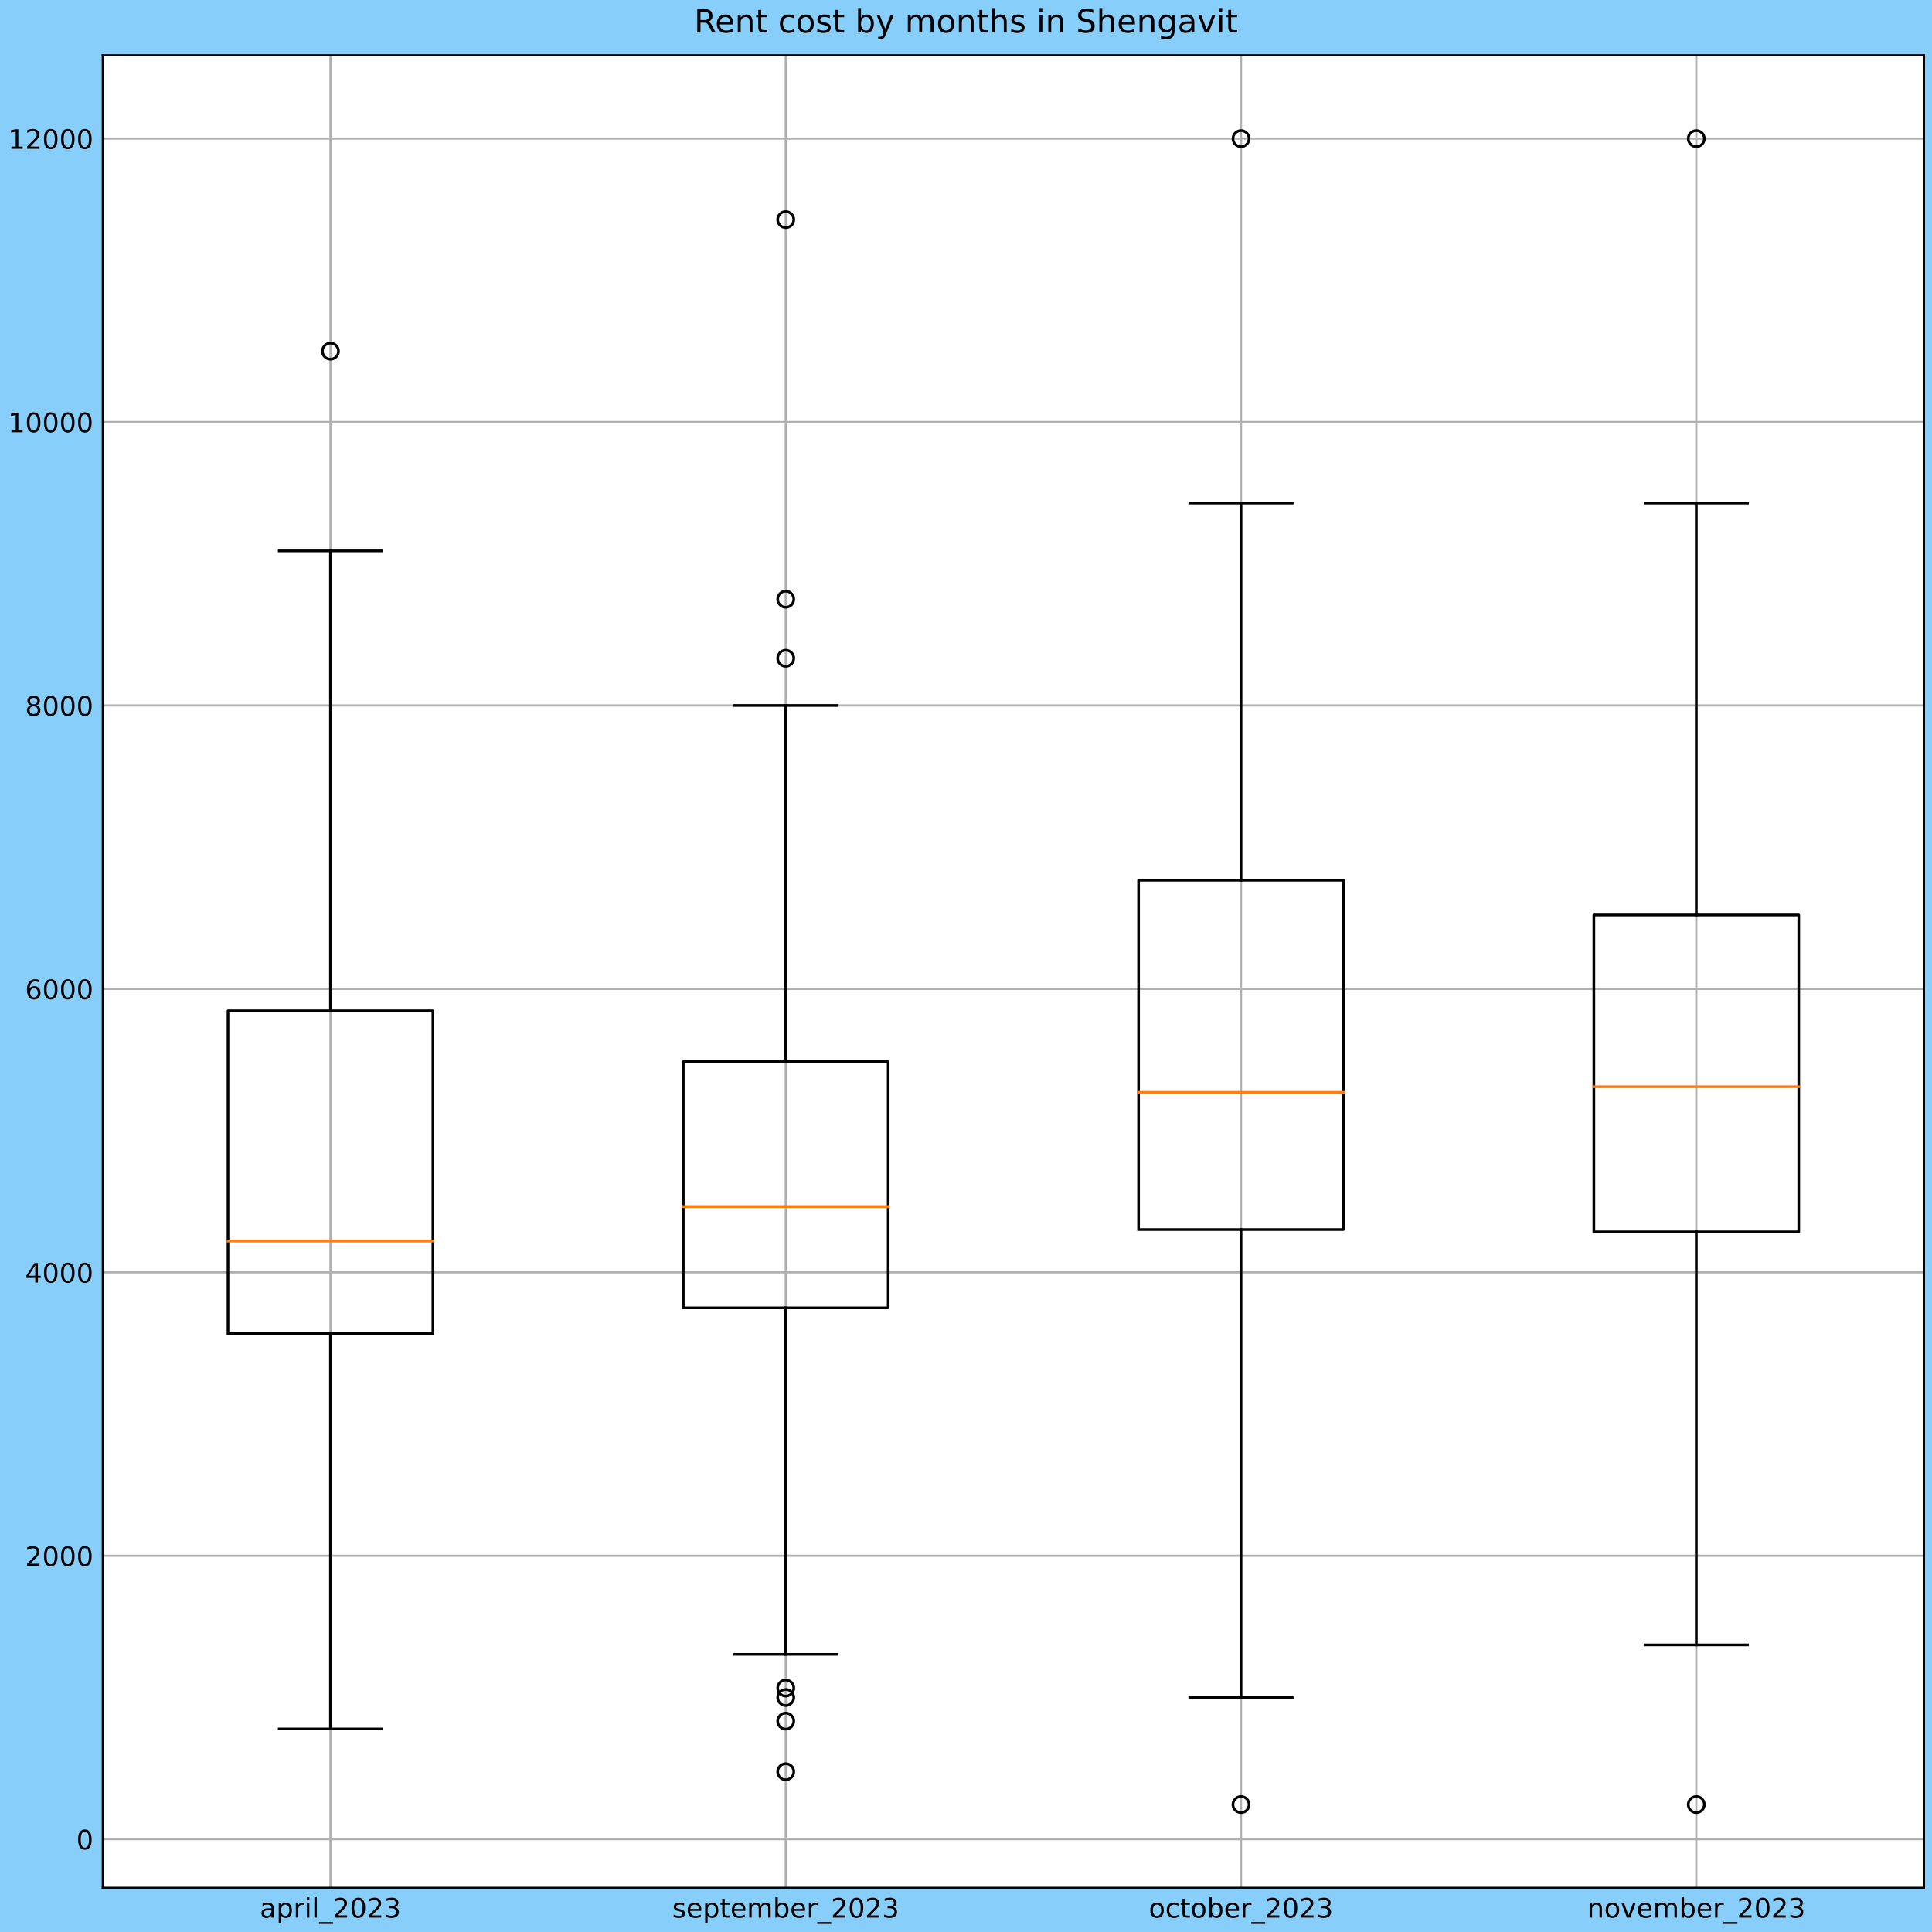
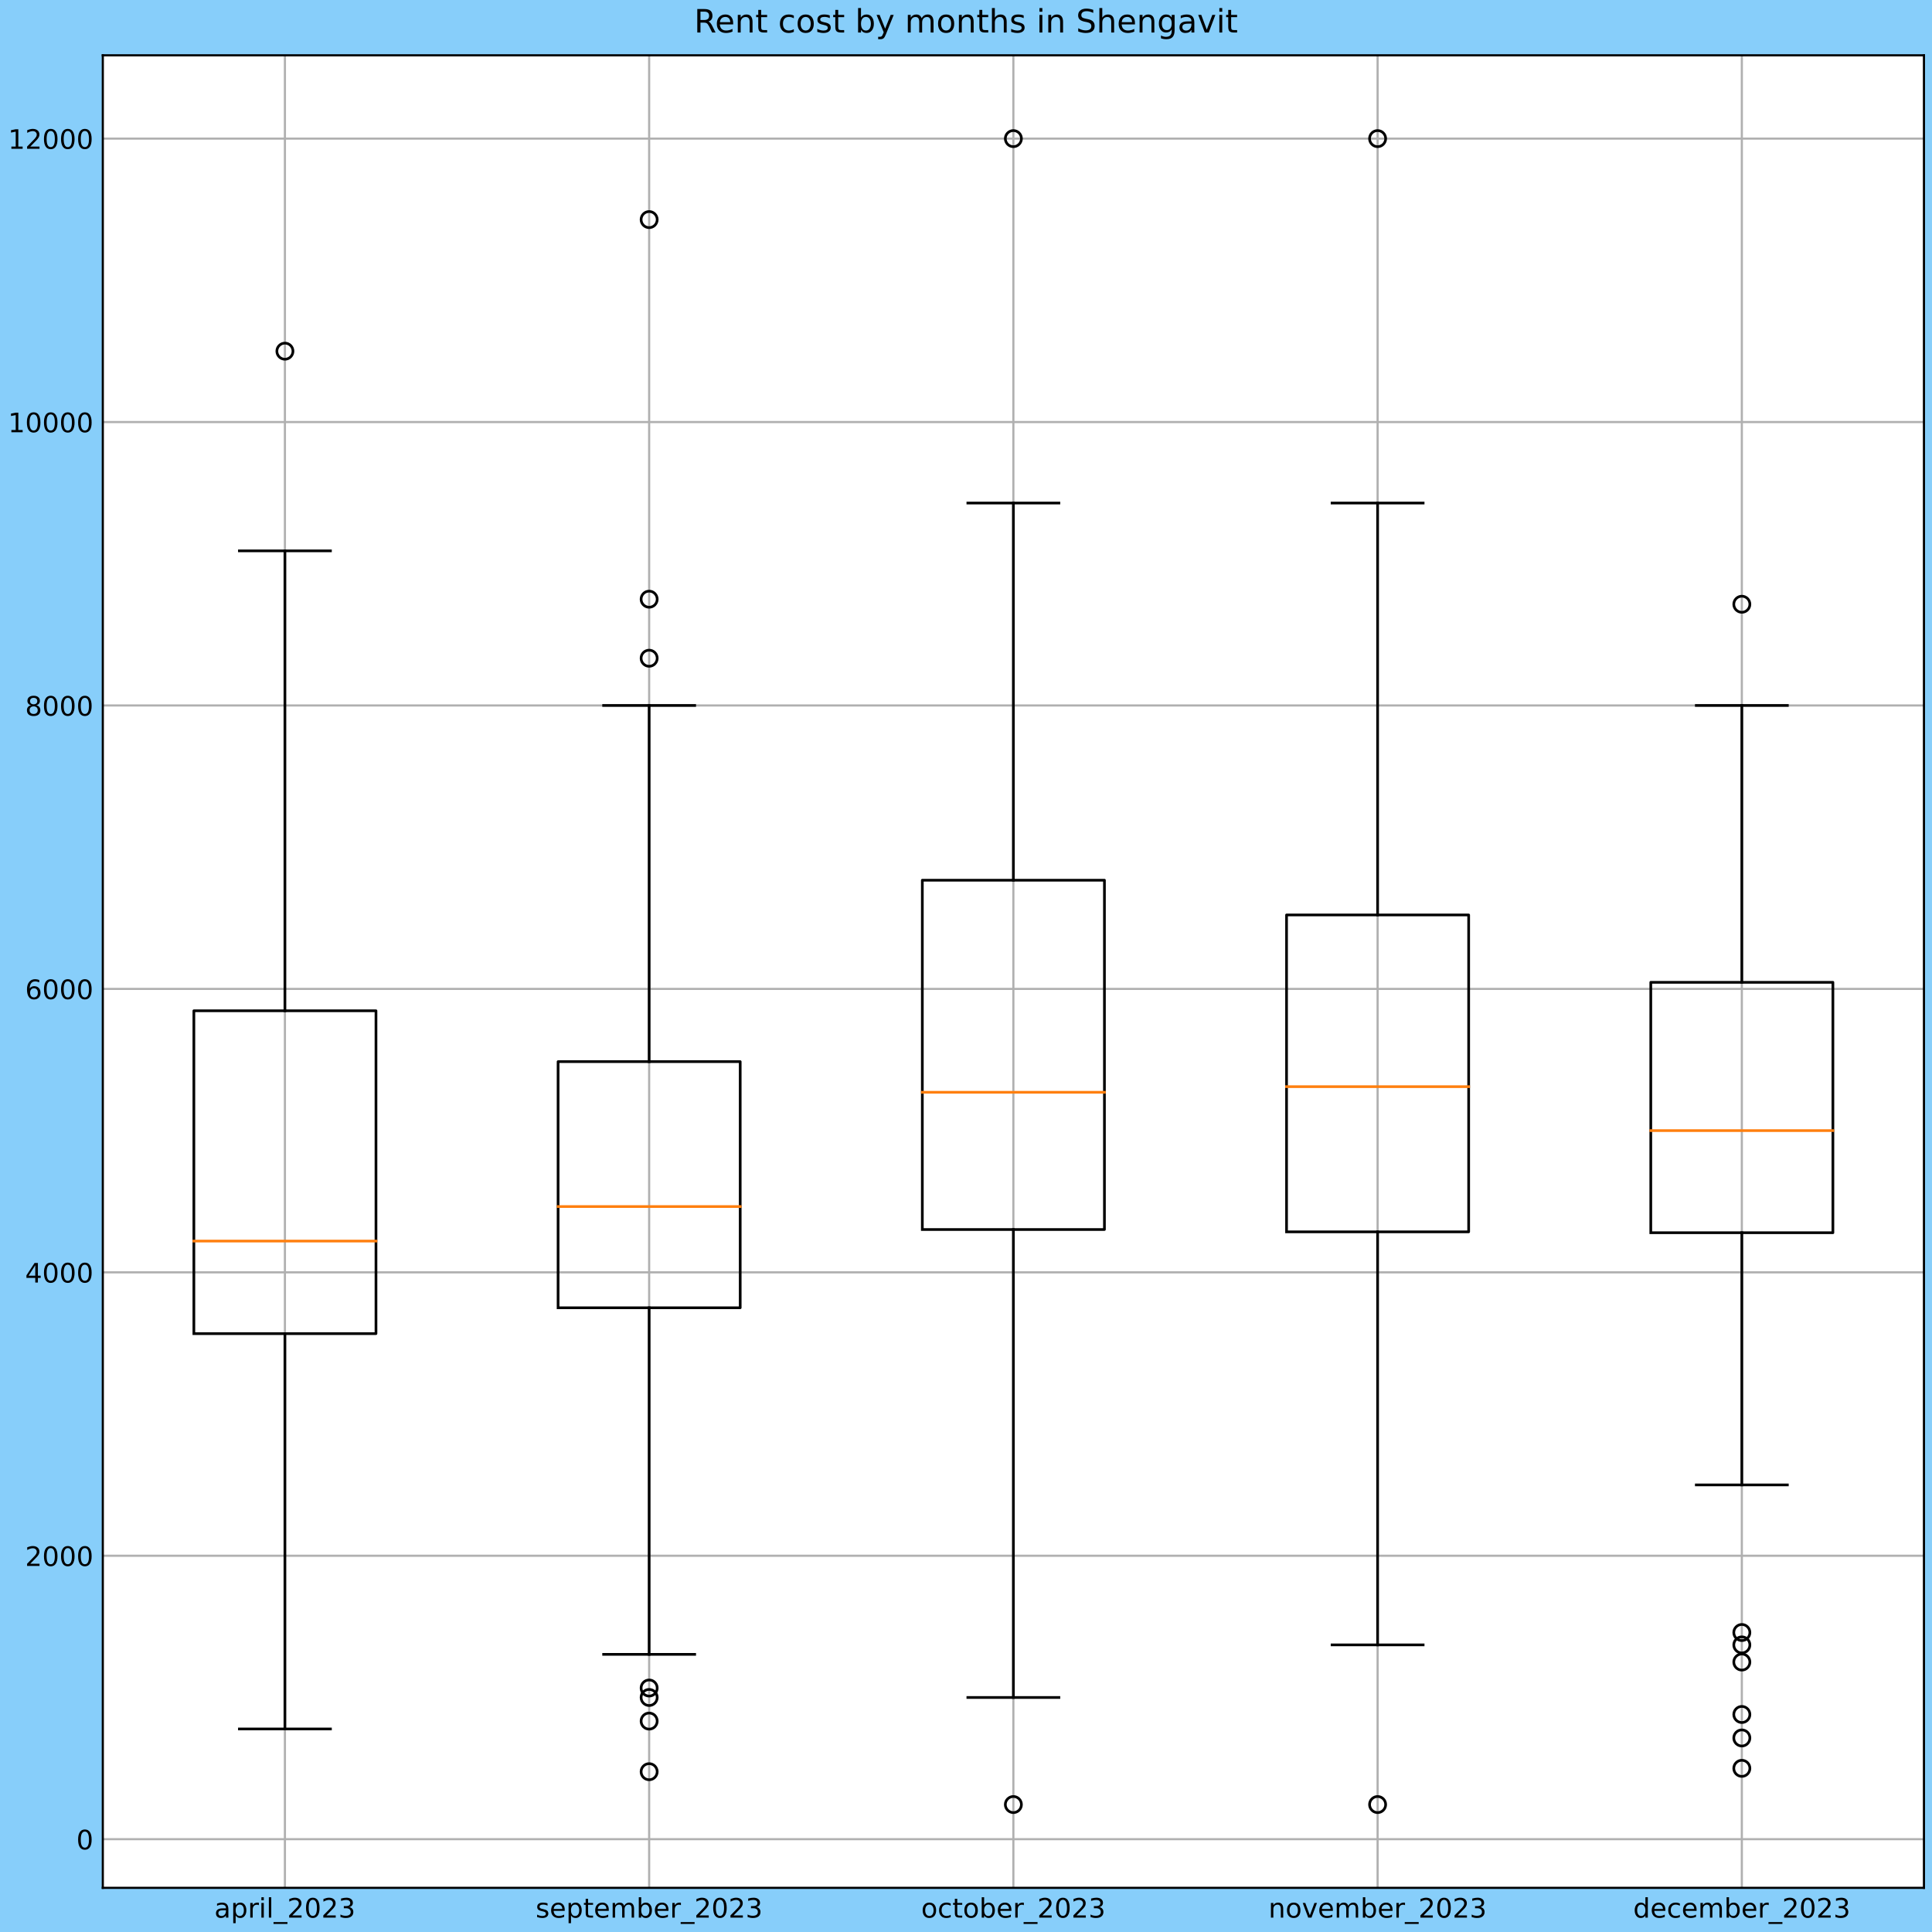
<svg xmlns="http://www.w3.org/2000/svg" xmlns:xlink="http://www.w3.org/1999/xlink" width="720pt" height="720pt" viewBox="0 0 720 720" version="1.1">
  <defs>
    <style type="text/css">*{stroke-linejoin: round; stroke-linecap: butt}</style>
  </defs>
  <g id="figure_1">
    <g id="patch_1">
      <path d="M 0 720  L 720 720  L 720 0  L 0 0  z " style="fill: #87cefa" />
    </g>
    <g id="axes_1">
      <g id="patch_2">
        <path d="M 38.313 703.544  L 717 703.544  L 717 20.614  L 38.313 20.614  z " style="fill: #ffffff" />
      </g>
      <g id="matplotlib.axis_1">
        <g id="xtick_1">
          <g id="line2d_1">
-             <path d="M 123.149 703.544  L 123.149 20.614  " clip-path="url(#pf9f8334c3f)" style="fill: none; stroke: #b0b0b0; stroke-width: 0.8; stroke-linecap: square" />
+             <path d="M 106.181 703.544  L 106.181 20.614  " clip-path="url(#p97ea050d16)" style="fill: none; stroke: #b0b0b0; stroke-width: 0.8; stroke-linecap: square" />
          </g>
          <g id="line2d_2" />
          <g id="text_1">
-             <g transform="translate(96.85174 714.6419)scale(0.1 -0.1)">
+             <g transform="translate(79.88457 714.6419)scale(0.1 -0.1)">
              <defs>
                <path id="DejaVuSans-61" d="M 2194 1759  Q 1497 1759 1228 1600  Q 959 1441 959 1056  Q 959 750 1161 570  Q 1363 391 1709 391  Q 2188 391 2477 730  Q 2766 1069 2766 1631  L 2766 1759  L 2194 1759  z M 3341 1997  L 3341 0  L 2766 0  L 2766 531  Q 2569 213 2275 61  Q 1981 -91 1556 -91  Q 1019 -91 701 211  Q 384 513 384 1019  Q 384 1609 779 1909  Q 1175 2209 1959 2209  L 2766 2209  L 2766 2266  Q 2766 2663 2505 2880  Q 2244 3097 1772 3097  Q 1472 3097 1187 3025  Q 903 2953 641 2809  L 641 3341  Q 956 3463 1253 3523  Q 1550 3584 1831 3584  Q 2591 3584 2966 3190  Q 3341 2797 3341 1997  z " transform="scale(0.015625)" />
                <path id="DejaVuSans-70" d="M 1159 525  L 1159 -1331  L 581 -1331  L 581 3500  L 1159 3500  L 1159 2969  Q 1341 3281 1617 3432  Q 1894 3584 2278 3584  Q 2916 3584 3314 3078  Q 3713 2572 3713 1747  Q 3713 922 3314 415  Q 2916 -91 2278 -91  Q 1894 -91 1617 61  Q 1341 213 1159 525  z M 3116 1747  Q 3116 2381 2855 2742  Q 2594 3103 2138 3103  Q 1681 3103 1420 2742  Q 1159 2381 1159 1747  Q 1159 1113 1420 752  Q 1681 391 2138 391  Q 2594 391 2855 752  Q 3116 1113 3116 1747  z " transform="scale(0.015625)" />
                <path id="DejaVuSans-72" d="M 2631 2963  Q 2534 3019 2420 3045  Q 2306 3072 2169 3072  Q 1681 3072 1420 2755  Q 1159 2438 1159 1844  L 1159 0  L 581 0  L 581 3500  L 1159 3500  L 1159 2956  Q 1341 3275 1631 3429  Q 1922 3584 2338 3584  Q 2397 3584 2469 3576  Q 2541 3569 2628 3553  L 2631 2963  z " transform="scale(0.015625)" />
                <path id="DejaVuSans-69" d="M 603 3500  L 1178 3500  L 1178 0  L 603 0  L 603 3500  z M 603 4863  L 1178 4863  L 1178 4134  L 603 4134  L 603 4863  z " transform="scale(0.015625)" />
                <path id="DejaVuSans-6c" d="M 603 4863  L 1178 4863  L 1178 0  L 603 0  L 603 4863  z " transform="scale(0.015625)" />
                <path id="DejaVuSans-5f" d="M 3263 -1063  L 3263 -1509  L -63 -1509  L -63 -1063  L 3263 -1063  z " transform="scale(0.015625)" />
                <path id="DejaVuSans-32" d="M 1228 531  L 3431 531  L 3431 0  L 469 0  L 469 531  Q 828 903 1448 1529  Q 2069 2156 2228 2338  Q 2531 2678 2651 2914  Q 2772 3150 2772 3378  Q 2772 3750 2511 3984  Q 2250 4219 1831 4219  Q 1534 4219 1204 4116  Q 875 4013 500 3803  L 500 4441  Q 881 4594 1212 4672  Q 1544 4750 1819 4750  Q 2544 4750 2975 4387  Q 3406 4025 3406 3419  Q 3406 3131 3298 2873  Q 3191 2616 2906 2266  Q 2828 2175 2409 1742  Q 1991 1309 1228 531  z " transform="scale(0.015625)" />
                <path id="DejaVuSans-30" d="M 2034 4250  Q 1547 4250 1301 3770  Q 1056 3291 1056 2328  Q 1056 1369 1301 889  Q 1547 409 2034 409  Q 2525 409 2770 889  Q 3016 1369 3016 2328  Q 3016 3291 2770 3770  Q 2525 4250 2034 4250  z M 2034 4750  Q 2819 4750 3233 4129  Q 3647 3509 3647 2328  Q 3647 1150 3233 529  Q 2819 -91 2034 -91  Q 1250 -91 836 529  Q 422 1150 422 2328  Q 422 3509 836 4129  Q 1250 4750 2034 4750  z " transform="scale(0.015625)" />
                <path id="DejaVuSans-33" d="M 2597 2516  Q 3050 2419 3304 2112  Q 3559 1806 3559 1356  Q 3559 666 3084 287  Q 2609 -91 1734 -91  Q 1441 -91 1130 -33  Q 819 25 488 141  L 488 750  Q 750 597 1062 519  Q 1375 441 1716 441  Q 2309 441 2620 675  Q 2931 909 2931 1356  Q 2931 1769 2642 2001  Q 2353 2234 1838 2234  L 1294 2234  L 1294 2753  L 1863 2753  Q 2328 2753 2575 2939  Q 2822 3125 2822 3475  Q 2822 3834 2567 4026  Q 2313 4219 1838 4219  Q 1578 4219 1281 4162  Q 984 4106 628 3988  L 628 4550  Q 988 4650 1302 4700  Q 1616 4750 1894 4750  Q 2613 4750 3031 4423  Q 3450 4097 3450 3541  Q 3450 3153 3228 2886  Q 3006 2619 2597 2516  z " transform="scale(0.015625)" />
              </defs>
              <use xlink:href="#DejaVuSans-61" />
              <use xlink:href="#DejaVuSans-70" x="61.279" />
              <use xlink:href="#DejaVuSans-72" x="124.756" />
              <use xlink:href="#DejaVuSans-69" x="165.869" />
              <use xlink:href="#DejaVuSans-6c" x="193.652" />
              <use xlink:href="#DejaVuSans-5f" x="221.436" />
              <use xlink:href="#DejaVuSans-32" x="271.436" />
              <use xlink:href="#DejaVuSans-30" x="335.059" />
              <use xlink:href="#DejaVuSans-32" x="398.682" />
              <use xlink:href="#DejaVuSans-33" x="462.305" />
            </g>
          </g>
        </g>
        <g id="xtick_2">
          <g id="line2d_3">
-             <path d="M 292.82 703.544  L 292.82 20.614  " clip-path="url(#pf9f8334c3f)" style="fill: none; stroke: #b0b0b0; stroke-width: 0.8; stroke-linecap: square" />
+             <path d="M 241.919 703.544  L 241.919 20.614  " clip-path="url(#p97ea050d16)" style="fill: none; stroke: #b0b0b0; stroke-width: 0.8; stroke-linecap: square" />
          </g>
          <g id="line2d_4" />
          <g id="text_2">
-             <g transform="translate(250.5266 714.6419)scale(0.1 -0.1)">
+             <g transform="translate(199.6251 714.6419)scale(0.1 -0.1)">
              <defs>
                <path id="DejaVuSans-73" d="M 2834 3397  L 2834 2853  Q 2591 2978 2328 3040  Q 2066 3103 1784 3103  Q 1356 3103 1142 2972  Q 928 2841 928 2578  Q 928 2378 1081 2264  Q 1234 2150 1697 2047  L 1894 2003  Q 2506 1872 2764 1633  Q 3022 1394 3022 966  Q 3022 478 2636 193  Q 2250 -91 1575 -91  Q 1294 -91 989 -36  Q 684 19 347 128  L 347 722  Q 666 556 975 473  Q 1284 391 1588 391  Q 1994 391 2212 530  Q 2431 669 2431 922  Q 2431 1156 2273 1281  Q 2116 1406 1581 1522  L 1381 1569  Q 847 1681 609 1914  Q 372 2147 372 2553  Q 372 3047 722 3315  Q 1072 3584 1716 3584  Q 2034 3584 2315 3537  Q 2597 3491 2834 3397  z " transform="scale(0.015625)" />
                <path id="DejaVuSans-65" d="M 3597 1894  L 3597 1613  L 953 1613  Q 991 1019 1311 708  Q 1631 397 2203 397  Q 2534 397 2845 478  Q 3156 559 3463 722  L 3463 178  Q 3153 47 2828 -22  Q 2503 -91 2169 -91  Q 1331 -91 842 396  Q 353 884 353 1716  Q 353 2575 817 3079  Q 1281 3584 2069 3584  Q 2775 3584 3186 3129  Q 3597 2675 3597 1894  z M 3022 2063  Q 3016 2534 2758 2815  Q 2500 3097 2075 3097  Q 1594 3097 1305 2825  Q 1016 2553 972 2059  L 3022 2063  z " transform="scale(0.015625)" />
                <path id="DejaVuSans-74" d="M 1172 4494  L 1172 3500  L 2356 3500  L 2356 3053  L 1172 3053  L 1172 1153  Q 1172 725 1289 603  Q 1406 481 1766 481  L 2356 481  L 2356 0  L 1766 0  Q 1100 0 847 248  Q 594 497 594 1153  L 594 3053  L 172 3053  L 172 3500  L 594 3500  L 594 4494  L 1172 4494  z " transform="scale(0.015625)" />
                <path id="DejaVuSans-6d" d="M 3328 2828  Q 3544 3216 3844 3400  Q 4144 3584 4550 3584  Q 5097 3584 5394 3201  Q 5691 2819 5691 2113  L 5691 0  L 5113 0  L 5113 2094  Q 5113 2597 4934 2840  Q 4756 3084 4391 3084  Q 3944 3084 3684 2787  Q 3425 2491 3425 1978  L 3425 0  L 2847 0  L 2847 2094  Q 2847 2600 2669 2842  Q 2491 3084 2119 3084  Q 1678 3084 1418 2786  Q 1159 2488 1159 1978  L 1159 0  L 581 0  L 581 3500  L 1159 3500  L 1159 2956  Q 1356 3278 1631 3431  Q 1906 3584 2284 3584  Q 2666 3584 2933 3390  Q 3200 3197 3328 2828  z " transform="scale(0.015625)" />
                <path id="DejaVuSans-62" d="M 3116 1747  Q 3116 2381 2855 2742  Q 2594 3103 2138 3103  Q 1681 3103 1420 2742  Q 1159 2381 1159 1747  Q 1159 1113 1420 752  Q 1681 391 2138 391  Q 2594 391 2855 752  Q 3116 1113 3116 1747  z M 1159 2969  Q 1341 3281 1617 3432  Q 1894 3584 2278 3584  Q 2916 3584 3314 3078  Q 3713 2572 3713 1747  Q 3713 922 3314 415  Q 2916 -91 2278 -91  Q 1894 -91 1617 61  Q 1341 213 1159 525  L 1159 0  L 581 0  L 581 4863  L 1159 4863  L 1159 2969  z " transform="scale(0.015625)" />
              </defs>
              <use xlink:href="#DejaVuSans-73" />
              <use xlink:href="#DejaVuSans-65" x="52.1" />
              <use xlink:href="#DejaVuSans-70" x="113.623" />
              <use xlink:href="#DejaVuSans-74" x="177.1" />
              <use xlink:href="#DejaVuSans-65" x="216.309" />
              <use xlink:href="#DejaVuSans-6d" x="277.832" />
              <use xlink:href="#DejaVuSans-62" x="375.244" />
              <use xlink:href="#DejaVuSans-65" x="438.721" />
              <use xlink:href="#DejaVuSans-72" x="500.244" />
              <use xlink:href="#DejaVuSans-5f" x="541.357" />
              <use xlink:href="#DejaVuSans-32" x="591.357" />
              <use xlink:href="#DejaVuSans-30" x="654.98" />
              <use xlink:href="#DejaVuSans-32" x="718.604" />
              <use xlink:href="#DejaVuSans-33" x="782.227" />
            </g>
          </g>
        </g>
        <g id="xtick_3">
          <g id="line2d_5">
-             <path d="M 462.492 703.544  L 462.492 20.614  " clip-path="url(#pf9f8334c3f)" style="fill: none; stroke: #b0b0b0; stroke-width: 0.8; stroke-linecap: square" />
+             <path d="M 377.656 703.544  L 377.656 20.614  " clip-path="url(#p97ea050d16)" style="fill: none; stroke: #b0b0b0; stroke-width: 0.8; stroke-linecap: square" />
          </g>
          <g id="line2d_6" />
          <g id="text_3">
-             <g transform="translate(428.1328 714.6419)scale(0.1 -0.1)">
+             <g transform="translate(343.2969 714.6419)scale(0.1 -0.1)">
              <defs>
                <path id="DejaVuSans-6f" d="M 1959 3097  Q 1497 3097 1228 2736  Q 959 2375 959 1747  Q 959 1119 1226 758  Q 1494 397 1959 397  Q 2419 397 2687 759  Q 2956 1122 2956 1747  Q 2956 2369 2687 2733  Q 2419 3097 1959 3097  z M 1959 3584  Q 2709 3584 3137 3096  Q 3566 2609 3566 1747  Q 3566 888 3137 398  Q 2709 -91 1959 -91  Q 1206 -91 779 398  Q 353 888 353 1747  Q 353 2609 779 3096  Q 1206 3584 1959 3584  z " transform="scale(0.015625)" />
                <path id="DejaVuSans-63" d="M 3122 3366  L 3122 2828  Q 2878 2963 2633 3030  Q 2388 3097 2138 3097  Q 1578 3097 1268 2742  Q 959 2388 959 1747  Q 959 1106 1268 751  Q 1578 397 2138 397  Q 2388 397 2633 464  Q 2878 531 3122 666  L 3122 134  Q 2881 22 2623 -34  Q 2366 -91 2075 -91  Q 1284 -91 818 406  Q 353 903 353 1747  Q 353 2603 823 3093  Q 1294 3584 2113 3584  Q 2378 3584 2631 3529  Q 2884 3475 3122 3366  z " transform="scale(0.015625)" />
              </defs>
              <use xlink:href="#DejaVuSans-6f" />
              <use xlink:href="#DejaVuSans-63" x="61.182" />
              <use xlink:href="#DejaVuSans-74" x="116.162" />
              <use xlink:href="#DejaVuSans-6f" x="155.371" />
              <use xlink:href="#DejaVuSans-62" x="216.553" />
              <use xlink:href="#DejaVuSans-65" x="280.029" />
              <use xlink:href="#DejaVuSans-72" x="341.553" />
              <use xlink:href="#DejaVuSans-5f" x="382.666" />
              <use xlink:href="#DejaVuSans-32" x="432.666" />
              <use xlink:href="#DejaVuSans-30" x="496.289" />
              <use xlink:href="#DejaVuSans-32" x="559.912" />
              <use xlink:href="#DejaVuSans-33" x="623.535" />
            </g>
          </g>
        </g>
        <g id="xtick_4">
          <g id="line2d_7">
-             <path d="M 632.164 703.544  L 632.164 20.614  " clip-path="url(#pf9f8334c3f)" style="fill: none; stroke: #b0b0b0; stroke-width: 0.8; stroke-linecap: square" />
+             <path d="M 513.394 703.544  L 513.394 20.614  " clip-path="url(#p97ea050d16)" style="fill: none; stroke: #b0b0b0; stroke-width: 0.8; stroke-linecap: square" />
          </g>
          <g id="line2d_8" />
          <g id="text_4">
-             <g transform="translate(591.4983 714.6419)scale(0.1 -0.1)">
+             <g transform="translate(472.728 714.6419)scale(0.1 -0.1)">
              <defs>
                <path id="DejaVuSans-6e" d="M 3513 2113  L 3513 0  L 2938 0  L 2938 2094  Q 2938 2591 2744 2837  Q 2550 3084 2163 3084  Q 1697 3084 1428 2787  Q 1159 2491 1159 1978  L 1159 0  L 581 0  L 581 3500  L 1159 3500  L 1159 2956  Q 1366 3272 1645 3428  Q 1925 3584 2291 3584  Q 2894 3584 3203 3211  Q 3513 2838 3513 2113  z " transform="scale(0.015625)" />
                <path id="DejaVuSans-76" d="M 191 3500  L 800 3500  L 1894 563  L 2988 3500  L 3597 3500  L 2284 0  L 1503 0  L 191 3500  z " transform="scale(0.015625)" />
              </defs>
              <use xlink:href="#DejaVuSans-6e" />
              <use xlink:href="#DejaVuSans-6f" x="63.379" />
              <use xlink:href="#DejaVuSans-76" x="124.561" />
              <use xlink:href="#DejaVuSans-65" x="183.74" />
              <use xlink:href="#DejaVuSans-6d" x="245.264" />
              <use xlink:href="#DejaVuSans-62" x="342.676" />
              <use xlink:href="#DejaVuSans-65" x="406.152" />
              <use xlink:href="#DejaVuSans-72" x="467.676" />
              <use xlink:href="#DejaVuSans-5f" x="508.789" />
              <use xlink:href="#DejaVuSans-32" x="558.789" />
              <use xlink:href="#DejaVuSans-30" x="622.412" />
              <use xlink:href="#DejaVuSans-32" x="686.035" />
              <use xlink:href="#DejaVuSans-33" x="749.658" />
            </g>
          </g>
        </g>
+         <g id="xtick_5">
+           <g id="line2d_9">
+             <path d="M 649.131 703.544  L 649.131 20.614  " clip-path="url(#p97ea050d16)" style="fill: none; stroke: #b0b0b0; stroke-width: 0.8; stroke-linecap: square" />
+           </g>
+           <g id="line2d_10" />
+           <g id="text_5">
+             <g transform="translate(608.6529 714.6419)scale(0.1 -0.1)">
+               <defs>
+                 <path id="DejaVuSans-64" d="M 2906 2969  L 2906 4863  L 3481 4863  L 3481 0  L 2906 0  L 2906 525  Q 2725 213 2448 61  Q 2172 -91 1784 -91  Q 1150 -91 751 415  Q 353 922 353 1747  Q 353 2572 751 3078  Q 1150 3584 1784 3584  Q 2172 3584 2448 3432  Q 2725 3281 2906 2969  z M 947 1747  Q 947 1113 1208 752  Q 1469 391 1925 391  Q 2381 391 2643 752  Q 2906 1113 2906 1747  Q 2906 2381 2643 2742  Q 2381 3103 1925 3103  Q 1469 3103 1208 2742  Q 947 2381 947 1747  z " transform="scale(0.015625)" />
+               </defs>
+               <use xlink:href="#DejaVuSans-64" />
+               <use xlink:href="#DejaVuSans-65" x="63.477" />
+               <use xlink:href="#DejaVuSans-63" x="125" />
+               <use xlink:href="#DejaVuSans-65" x="179.98" />
+               <use xlink:href="#DejaVuSans-6d" x="241.504" />
+               <use xlink:href="#DejaVuSans-62" x="338.916" />
+               <use xlink:href="#DejaVuSans-65" x="402.393" />
+               <use xlink:href="#DejaVuSans-72" x="463.916" />
+               <use xlink:href="#DejaVuSans-5f" x="505.029" />
+               <use xlink:href="#DejaVuSans-32" x="555.029" />
+               <use xlink:href="#DejaVuSans-30" x="618.652" />
+               <use xlink:href="#DejaVuSans-32" x="682.275" />
+               <use xlink:href="#DejaVuSans-33" x="745.898" />
+             </g>
+           </g>
+         </g>
      </g>
      <g id="matplotlib.axis_2">
        <g id="ytick_1">
-           <g id="line2d_9">
-             <path d="M 38.313 685.411  L 717 685.411  " clip-path="url(#pf9f8334c3f)" style="fill: none; stroke: #b0b0b0; stroke-width: 0.8; stroke-linecap: square" />
-           </g>
-           <g id="line2d_10" />
-           <g id="text_5">
+           <g id="line2d_11">
+             <path d="M 38.313 685.411  L 717 685.411  " clip-path="url(#p97ea050d16)" style="fill: none; stroke: #b0b0b0; stroke-width: 0.8; stroke-linecap: square" />
+           </g>
+           <g id="line2d_12" />
+           <g id="text_6">
            <g transform="translate(28.45024 689.2103)scale(0.1 -0.1)">
              <use xlink:href="#DejaVuSans-30" />
            </g>
          </g>
        </g>
        <g id="ytick_2">
-           <g id="line2d_11">
-             <path d="M 38.313 579.785  L 717 579.785  " clip-path="url(#pf9f8334c3f)" style="fill: none; stroke: #b0b0b0; stroke-width: 0.8; stroke-linecap: square" />
-           </g>
-           <g id="line2d_12" />
-           <g id="text_6">
+           <g id="line2d_13">
+             <path d="M 38.313 579.785  L 717 579.785  " clip-path="url(#p97ea050d16)" style="fill: none; stroke: #b0b0b0; stroke-width: 0.8; stroke-linecap: square" />
+           </g>
+           <g id="line2d_14" />
+           <g id="text_7">
            <g transform="translate(9.36274 583.5846)scale(0.1 -0.1)">
              <use xlink:href="#DejaVuSans-32" />
              <use xlink:href="#DejaVuSans-30" x="63.623" />
              <use xlink:href="#DejaVuSans-30" x="127.246" />
              <use xlink:href="#DejaVuSans-30" x="190.869" />
            </g>
          </g>
        </g>
        <g id="ytick_3">
-           <g id="line2d_13">
-             <path d="M 38.313 474.16  L 717 474.16  " clip-path="url(#pf9f8334c3f)" style="fill: none; stroke: #b0b0b0; stroke-width: 0.8; stroke-linecap: square" />
-           </g>
-           <g id="line2d_14" />
-           <g id="text_7">
+           <g id="line2d_15">
+             <path d="M 38.313 474.16  L 717 474.16  " clip-path="url(#p97ea050d16)" style="fill: none; stroke: #b0b0b0; stroke-width: 0.8; stroke-linecap: square" />
+           </g>
+           <g id="line2d_16" />
+           <g id="text_8">
            <g transform="translate(9.36274 477.9588)scale(0.1 -0.1)">
              <defs>
                <path id="DejaVuSans-34" d="M 2419 4116  L 825 1625  L 2419 1625  L 2419 4116  z M 2253 4666  L 3047 4666  L 3047 1625  L 3713 1625  L 3713 1100  L 3047 1100  L 3047 0  L 2419 0  L 2419 1100  L 313 1100  L 313 1709  L 2253 4666  z " transform="scale(0.015625)" />
              </defs>
              <use xlink:href="#DejaVuSans-34" />
              <use xlink:href="#DejaVuSans-30" x="63.623" />
              <use xlink:href="#DejaVuSans-30" x="127.246" />
              <use xlink:href="#DejaVuSans-30" x="190.869" />
            </g>
          </g>
        </g>
        <g id="ytick_4">
-           <g id="line2d_15">
-             <path d="M 38.313 368.534  L 717 368.534  " clip-path="url(#pf9f8334c3f)" style="fill: none; stroke: #b0b0b0; stroke-width: 0.8; stroke-linecap: square" />
-           </g>
-           <g id="line2d_16" />
-           <g id="text_8">
+           <g id="line2d_17">
+             <path d="M 38.313 368.534  L 717 368.534  " clip-path="url(#p97ea050d16)" style="fill: none; stroke: #b0b0b0; stroke-width: 0.8; stroke-linecap: square" />
+           </g>
+           <g id="line2d_18" />
+           <g id="text_9">
            <g transform="translate(9.36274 372.3331)scale(0.1 -0.1)">
              <defs>
                <path id="DejaVuSans-36" d="M 2113 2584  Q 1688 2584 1439 2293  Q 1191 2003 1191 1497  Q 1191 994 1439 701  Q 1688 409 2113 409  Q 2538 409 2786 701  Q 3034 994 3034 1497  Q 3034 2003 2786 2293  Q 2538 2584 2113 2584  z M 3366 4563  L 3366 3988  Q 3128 4100 2886 4159  Q 2644 4219 2406 4219  Q 1781 4219 1451 3797  Q 1122 3375 1075 2522  Q 1259 2794 1537 2939  Q 1816 3084 2150 3084  Q 2853 3084 3261 2657  Q 3669 2231 3669 1497  Q 3669 778 3244 343  Q 2819 -91 2113 -91  Q 1303 -91 875 529  Q 447 1150 447 2328  Q 447 3434 972 4092  Q 1497 4750 2381 4750  Q 2619 4750 2861 4703  Q 3103 4656 3366 4563  z " transform="scale(0.015625)" />
              </defs>
              <use xlink:href="#DejaVuSans-36" />
              <use xlink:href="#DejaVuSans-30" x="63.623" />
              <use xlink:href="#DejaVuSans-30" x="127.246" />
              <use xlink:href="#DejaVuSans-30" x="190.869" />
            </g>
          </g>
        </g>
        <g id="ytick_5">
-           <g id="line2d_17">
-             <path d="M 38.313 262.908  L 717 262.908  " clip-path="url(#pf9f8334c3f)" style="fill: none; stroke: #b0b0b0; stroke-width: 0.8; stroke-linecap: square" />
-           </g>
-           <g id="line2d_18" />
-           <g id="text_9">
+           <g id="line2d_19">
+             <path d="M 38.313 262.908  L 717 262.908  " clip-path="url(#p97ea050d16)" style="fill: none; stroke: #b0b0b0; stroke-width: 0.8; stroke-linecap: square" />
+           </g>
+           <g id="line2d_20" />
+           <g id="text_10">
            <g transform="translate(9.36274 266.7074)scale(0.1 -0.1)">
              <defs>
                <path id="DejaVuSans-38" d="M 2034 2216  Q 1584 2216 1326 1975  Q 1069 1734 1069 1313  Q 1069 891 1326 650  Q 1584 409 2034 409  Q 2484 409 2743 651  Q 3003 894 3003 1313  Q 3003 1734 2745 1975  Q 2488 2216 2034 2216  z M 1403 2484  Q 997 2584 770 2862  Q 544 3141 544 3541  Q 544 4100 942 4425  Q 1341 4750 2034 4750  Q 2731 4750 3128 4425  Q 3525 4100 3525 3541  Q 3525 3141 3298 2862  Q 3072 2584 2669 2484  Q 3125 2378 3379 2068  Q 3634 1759 3634 1313  Q 3634 634 3220 271  Q 2806 -91 2034 -91  Q 1263 -91 848 271  Q 434 634 434 1313  Q 434 1759 690 2068  Q 947 2378 1403 2484  z M 1172 3481  Q 1172 3119 1398 2916  Q 1625 2713 2034 2713  Q 2441 2713 2670 2916  Q 2900 3119 2900 3481  Q 2900 3844 2670 4047  Q 2441 4250 2034 4250  Q 1625 4250 1398 4047  Q 1172 3844 1172 3481  z " transform="scale(0.015625)" />
              </defs>
              <use xlink:href="#DejaVuSans-38" />
              <use xlink:href="#DejaVuSans-30" x="63.623" />
              <use xlink:href="#DejaVuSans-30" x="127.246" />
              <use xlink:href="#DejaVuSans-30" x="190.869" />
            </g>
          </g>
        </g>
        <g id="ytick_6">
-           <g id="line2d_19">
-             <path d="M 38.313 157.282  L 717 157.282  " clip-path="url(#pf9f8334c3f)" style="fill: none; stroke: #b0b0b0; stroke-width: 0.8; stroke-linecap: square" />
-           </g>
-           <g id="line2d_20" />
-           <g id="text_10">
+           <g id="line2d_21">
+             <path d="M 38.313 157.282  L 717 157.282  " clip-path="url(#p97ea050d16)" style="fill: none; stroke: #b0b0b0; stroke-width: 0.8; stroke-linecap: square" />
+           </g>
+           <g id="line2d_22" />
+           <g id="text_11">
            <g transform="translate(3.00024 161.0816)scale(0.1 -0.1)">
              <defs>
                <path id="DejaVuSans-31" d="M 794 531  L 1825 531  L 1825 4091  L 703 3866  L 703 4441  L 1819 4666  L 2450 4666  L 2450 531  L 3481 531  L 3481 0  L 794 0  L 794 531  z " transform="scale(0.015625)" />
              </defs>
              <use xlink:href="#DejaVuSans-31" />
              <use xlink:href="#DejaVuSans-30" x="63.623" />
              <use xlink:href="#DejaVuSans-30" x="127.246" />
              <use xlink:href="#DejaVuSans-30" x="190.869" />
              <use xlink:href="#DejaVuSans-30" x="254.492" />
            </g>
          </g>
        </g>
        <g id="ytick_7">
-           <g id="line2d_21">
-             <path d="M 38.313 51.657  L 717 51.657  " clip-path="url(#pf9f8334c3f)" style="fill: none; stroke: #b0b0b0; stroke-width: 0.8; stroke-linecap: square" />
-           </g>
-           <g id="line2d_22" />
-           <g id="text_11">
+           <g id="line2d_23">
+             <path d="M 38.313 51.657  L 717 51.657  " clip-path="url(#p97ea050d16)" style="fill: none; stroke: #b0b0b0; stroke-width: 0.8; stroke-linecap: square" />
+           </g>
+           <g id="line2d_24" />
+           <g id="text_12">
            <g transform="translate(3.00024 55.45592)scale(0.1 -0.1)">
              <use xlink:href="#DejaVuSans-31" />
              <use xlink:href="#DejaVuSans-32" x="63.623" />
              <use xlink:href="#DejaVuSans-30" x="127.246" />
              <use xlink:href="#DejaVuSans-30" x="190.869" />
              <use xlink:href="#DejaVuSans-30" x="254.492" />
            </g>
          </g>
        </g>
      </g>
-       <g id="line2d_23">
-         <path d="M 84.972 497.003  L 161.325 497.003  L 161.325 376.689  L 84.972 376.689  L 84.972 497.003  " clip-path="url(#pf9f8334c3f)" style="fill: none; stroke: #000000; stroke-linecap: square" />
-       </g>
-       <g id="line2d_24">
-         <path d="M 123.149 497.003  L 123.149 644.334  " clip-path="url(#pf9f8334c3f)" style="fill: none; stroke: #000000; stroke-linecap: square" />
-       </g>
      <g id="line2d_25">
-         <path d="M 123.149 376.689  L 123.149 205.294  " clip-path="url(#pf9f8334c3f)" style="fill: none; stroke: #000000; stroke-linecap: square" />
+         <path d="M 72.247 497.003  L 140.116 497.003  L 140.116 376.689  L 72.247 376.689  L 72.247 497.003  " clip-path="url(#p97ea050d16)" style="fill: none; stroke: #000000; stroke-linecap: square" />
      </g>
      <g id="line2d_26">
-         <path d="M 104.061 644.334  L 142.237 644.334  " clip-path="url(#pf9f8334c3f)" style="fill: none; stroke: #000000; stroke-linecap: square" />
+         <path d="M 106.181 497.003  L 106.181 644.334  " clip-path="url(#p97ea050d16)" style="fill: none; stroke: #000000; stroke-linecap: square" />
      </g>
      <g id="line2d_27">
-         <path d="M 104.061 205.294  L 142.237 205.294  " clip-path="url(#pf9f8334c3f)" style="fill: none; stroke: #000000; stroke-linecap: square" />
+         <path d="M 106.181 376.689  L 106.181 205.294  " clip-path="url(#p97ea050d16)" style="fill: none; stroke: #000000; stroke-linecap: square" />
      </g>
      <g id="line2d_28">
+         <path d="M 89.214 644.334  L 123.149 644.334  " clip-path="url(#p97ea050d16)" style="fill: none; stroke: #000000; stroke-linecap: square" />
+       </g>
+       <g id="line2d_29">
+         <path d="M 89.214 205.294  L 123.149 205.294  " clip-path="url(#p97ea050d16)" style="fill: none; stroke: #000000; stroke-linecap: square" />
+       </g>
+       <g id="line2d_30">
        <defs>
-           <path id="m3a967b9ed5" d="M 0 3  C 0.796 3 1.559 2.684 2.121 2.121  C 2.684 1.559 3 0.796 3 0  C 3 -0.796 2.684 -1.559 2.121 -2.121  C 1.559 -2.684 0.796 -3 0 -3  C -0.796 -3 -1.559 -2.684 -2.121 -2.121  C -2.684 -1.559 -3 -0.796 -3 0  C -3 0.796 -2.684 1.559 -2.121 2.121  C -1.559 2.684 -0.796 3 0 3  z " style="stroke: #000000" />
+           <path id="m06112dc3c0" d="M 0 3  C 0.796 3 1.559 2.684 2.121 2.121  C 2.684 1.559 3 0.796 3 0  C 3 -0.796 2.684 -1.559 2.121 -2.121  C 1.559 -2.684 0.796 -3 0 -3  C -0.796 -3 -1.559 -2.684 -2.121 -2.121  C -2.684 -1.559 -3 -0.796 -3 0  C -3 0.796 -2.684 1.559 -2.121 2.121  C -1.559 2.684 -0.796 3 0 3  z " style="stroke: #000000" />
        </defs>
-         <g clip-path="url(#pf9f8334c3f)">
-           <use xlink:href="#m3a967b9ed5" x="123.149" y="130.876" style="fill-opacity: 0; stroke: #000000" />
-         </g>
-       </g>
-       <g id="line2d_29">
-         <path d="M 254.644 487.363  L 330.997 487.363  L 330.997 395.643  L 254.644 395.643  L 254.644 487.363  " clip-path="url(#pf9f8334c3f)" style="fill: none; stroke: #000000; stroke-linecap: square" />
-       </g>
-       <g id="line2d_30">
-         <path d="M 292.82 487.363  L 292.82 616.525  " clip-path="url(#pf9f8334c3f)" style="fill: none; stroke: #000000; stroke-linecap: square" />
+         <g clip-path="url(#p97ea050d16)">
+           <use xlink:href="#m06112dc3c0" x="106.181" y="130.876" style="fill-opacity: 0; stroke: #000000" />
+         </g>
      </g>
      <g id="line2d_31">
-         <path d="M 292.82 395.643  L 292.82 262.908  " clip-path="url(#pf9f8334c3f)" style="fill: none; stroke: #000000; stroke-linecap: square" />
+         <path d="M 207.984 487.363  L 275.853 487.363  L 275.853 395.643  L 207.984 395.643  L 207.984 487.363  " clip-path="url(#p97ea050d16)" style="fill: none; stroke: #000000; stroke-linecap: square" />
      </g>
      <g id="line2d_32">
-         <path d="M 273.732 616.525  L 311.908 616.525  " clip-path="url(#pf9f8334c3f)" style="fill: none; stroke: #000000; stroke-linecap: square" />
+         <path d="M 241.919 487.363  L 241.919 616.525  " clip-path="url(#p97ea050d16)" style="fill: none; stroke: #000000; stroke-linecap: square" />
      </g>
      <g id="line2d_33">
-         <path d="M 273.732 262.908  L 311.908 262.908  " clip-path="url(#pf9f8334c3f)" style="fill: none; stroke: #000000; stroke-linecap: square" />
+         <path d="M 241.919 395.643  L 241.919 262.908  " clip-path="url(#p97ea050d16)" style="fill: none; stroke: #000000; stroke-linecap: square" />
      </g>
      <g id="line2d_34">
-         <g clip-path="url(#pf9f8334c3f)">
-           <use xlink:href="#m3a967b9ed5" x="292.82" y="641.4" style="fill-opacity: 0; stroke: #000000" />
-           <use xlink:href="#m3a967b9ed5" x="292.82" y="660.262" style="fill-opacity: 0; stroke: #000000" />
-           <use xlink:href="#m3a967b9ed5" x="292.82" y="629.077" style="fill-opacity: 0; stroke: #000000" />
-           <use xlink:href="#m3a967b9ed5" x="292.82" y="632.598" style="fill-opacity: 0; stroke: #000000" />
-           <use xlink:href="#m3a967b9ed5" x="292.82" y="223.299" style="fill-opacity: 0; stroke: #000000" />
-           <use xlink:href="#m3a967b9ed5" x="292.82" y="81.835" style="fill-opacity: 0; stroke: #000000" />
-           <use xlink:href="#m3a967b9ed5" x="292.82" y="245.304" style="fill-opacity: 0; stroke: #000000" />
-         </g>
+         <path d="M 224.952 616.525  L 258.886 616.525  " clip-path="url(#p97ea050d16)" style="fill: none; stroke: #000000; stroke-linecap: square" />
      </g>
      <g id="line2d_35">
-         <path d="M 424.316 458.2  L 500.668 458.2  L 500.668 328.024  L 424.316 328.024  L 424.316 458.2  " clip-path="url(#pf9f8334c3f)" style="fill: none; stroke: #000000; stroke-linecap: square" />
+         <path d="M 224.952 262.908  L 258.886 262.908  " clip-path="url(#p97ea050d16)" style="fill: none; stroke: #000000; stroke-linecap: square" />
      </g>
      <g id="line2d_36">
-         <path d="M 462.492 458.2  L 462.492 632.598  " clip-path="url(#pf9f8334c3f)" style="fill: none; stroke: #000000; stroke-linecap: square" />
+         <g clip-path="url(#p97ea050d16)">
+           <use xlink:href="#m06112dc3c0" x="241.919" y="641.4" style="fill-opacity: 0; stroke: #000000" />
+           <use xlink:href="#m06112dc3c0" x="241.919" y="660.262" style="fill-opacity: 0; stroke: #000000" />
+           <use xlink:href="#m06112dc3c0" x="241.919" y="629.077" style="fill-opacity: 0; stroke: #000000" />
+           <use xlink:href="#m06112dc3c0" x="241.919" y="632.598" style="fill-opacity: 0; stroke: #000000" />
+           <use xlink:href="#m06112dc3c0" x="241.919" y="223.299" style="fill-opacity: 0; stroke: #000000" />
+           <use xlink:href="#m06112dc3c0" x="241.919" y="81.835" style="fill-opacity: 0; stroke: #000000" />
+           <use xlink:href="#m06112dc3c0" x="241.919" y="245.304" style="fill-opacity: 0; stroke: #000000" />
+         </g>
      </g>
      <g id="line2d_37">
-         <path d="M 462.492 328.024  L 462.492 187.461  " clip-path="url(#pf9f8334c3f)" style="fill: none; stroke: #000000; stroke-linecap: square" />
+         <path d="M 343.722 458.2  L 411.591 458.2  L 411.591 328.024  L 343.722 328.024  L 343.722 458.2  " clip-path="url(#p97ea050d16)" style="fill: none; stroke: #000000; stroke-linecap: square" />
      </g>
      <g id="line2d_38">
-         <path d="M 443.404 632.598  L 481.58 632.598  " clip-path="url(#pf9f8334c3f)" style="fill: none; stroke: #000000; stroke-linecap: square" />
+         <path d="M 377.656 458.2  L 377.656 632.598  " clip-path="url(#p97ea050d16)" style="fill: none; stroke: #000000; stroke-linecap: square" />
      </g>
      <g id="line2d_39">
-         <path d="M 443.404 187.461  L 481.58 187.461  " clip-path="url(#pf9f8334c3f)" style="fill: none; stroke: #000000; stroke-linecap: square" />
+         <path d="M 377.656 328.024  L 377.656 187.461  " clip-path="url(#p97ea050d16)" style="fill: none; stroke: #000000; stroke-linecap: square" />
      </g>
      <g id="line2d_40">
-         <g clip-path="url(#pf9f8334c3f)">
-           <use xlink:href="#m3a967b9ed5" x="462.492" y="672.501" style="fill-opacity: 0; stroke: #000000" />
-           <use xlink:href="#m3a967b9ed5" x="462.492" y="51.657" style="fill-opacity: 0; stroke: #000000" />
-         </g>
+         <path d="M 360.689 632.598  L 394.623 632.598  " clip-path="url(#p97ea050d16)" style="fill: none; stroke: #000000; stroke-linecap: square" />
      </g>
      <g id="line2d_41">
-         <path d="M 593.988 459.07  L 670.34 459.07  L 670.34 340.979  L 593.988 340.979  L 593.988 459.07  " clip-path="url(#pf9f8334c3f)" style="fill: none; stroke: #000000; stroke-linecap: square" />
+         <path d="M 360.689 187.461  L 394.623 187.461  " clip-path="url(#p97ea050d16)" style="fill: none; stroke: #000000; stroke-linecap: square" />
      </g>
      <g id="line2d_42">
-         <path d="M 632.164 459.07  L 632.164 613.006  " clip-path="url(#pf9f8334c3f)" style="fill: none; stroke: #000000; stroke-linecap: square" />
+         <g clip-path="url(#p97ea050d16)">
+           <use xlink:href="#m06112dc3c0" x="377.656" y="672.501" style="fill-opacity: 0; stroke: #000000" />
+           <use xlink:href="#m06112dc3c0" x="377.656" y="51.657" style="fill-opacity: 0; stroke: #000000" />
+         </g>
      </g>
      <g id="line2d_43">
-         <path d="M 632.164 340.979  L 632.164 187.461  " clip-path="url(#pf9f8334c3f)" style="fill: none; stroke: #000000; stroke-linecap: square" />
+         <path d="M 479.459 459.07  L 547.328 459.07  L 547.328 340.979  L 479.459 340.979  L 479.459 459.07  " clip-path="url(#p97ea050d16)" style="fill: none; stroke: #000000; stroke-linecap: square" />
      </g>
      <g id="line2d_44">
-         <path d="M 613.076 613.006  L 651.252 613.006  " clip-path="url(#pf9f8334c3f)" style="fill: none; stroke: #000000; stroke-linecap: square" />
+         <path d="M 513.394 459.07  L 513.394 613.006  " clip-path="url(#p97ea050d16)" style="fill: none; stroke: #000000; stroke-linecap: square" />
      </g>
      <g id="line2d_45">
-         <path d="M 613.076 187.461  L 651.252 187.461  " clip-path="url(#pf9f8334c3f)" style="fill: none; stroke: #000000; stroke-linecap: square" />
+         <path d="M 513.394 340.979  L 513.394 187.461  " clip-path="url(#p97ea050d16)" style="fill: none; stroke: #000000; stroke-linecap: square" />
      </g>
      <g id="line2d_46">
-         <g clip-path="url(#pf9f8334c3f)">
-           <use xlink:href="#m3a967b9ed5" x="632.164" y="672.501" style="fill-opacity: 0; stroke: #000000" />
-           <use xlink:href="#m3a967b9ed5" x="632.164" y="51.657" style="fill-opacity: 0; stroke: #000000" />
-         </g>
+         <path d="M 496.426 613.006  L 530.361 613.006  " clip-path="url(#p97ea050d16)" style="fill: none; stroke: #000000; stroke-linecap: square" />
      </g>
      <g id="line2d_47">
-         <path d="M 84.972 462.505  L 161.325 462.505  " clip-path="url(#pf9f8334c3f)" style="fill: none; stroke: #ff7f0e; stroke-linecap: square" />
+         <path d="M 496.426 187.461  L 530.361 187.461  " clip-path="url(#p97ea050d16)" style="fill: none; stroke: #000000; stroke-linecap: square" />
      </g>
      <g id="line2d_48">
-         <path d="M 254.644 449.639  L 330.997 449.639  " clip-path="url(#pf9f8334c3f)" style="fill: none; stroke: #ff7f0e; stroke-linecap: square" />
+         <g clip-path="url(#p97ea050d16)">
+           <use xlink:href="#m06112dc3c0" x="513.394" y="672.501" style="fill-opacity: 0; stroke: #000000" />
+           <use xlink:href="#m06112dc3c0" x="513.394" y="51.657" style="fill-opacity: 0; stroke: #000000" />
+         </g>
      </g>
      <g id="line2d_49">
-         <path d="M 424.316 407.063  L 500.668 407.063  " clip-path="url(#pf9f8334c3f)" style="fill: none; stroke: #ff7f0e; stroke-linecap: square" />
+         <path d="M 615.197 459.403  L 683.065 459.403  L 683.065 366.077  L 615.197 366.077  L 615.197 459.403  " clip-path="url(#p97ea050d16)" style="fill: none; stroke: #000000; stroke-linecap: square" />
      </g>
      <g id="line2d_50">
-         <path d="M 593.988 404.967  L 670.34 404.967  " clip-path="url(#pf9f8334c3f)" style="fill: none; stroke: #ff7f0e; stroke-linecap: square" />
+         <path d="M 649.131 459.403  L 649.131 553.379  " clip-path="url(#p97ea050d16)" style="fill: none; stroke: #000000; stroke-linecap: square" />
+       </g>
+       <g id="line2d_51">
+         <path d="M 649.131 366.077  L 649.131 262.908  " clip-path="url(#p97ea050d16)" style="fill: none; stroke: #000000; stroke-linecap: square" />
+       </g>
+       <g id="line2d_52">
+         <path d="M 632.164 553.379  L 666.098 553.379  " clip-path="url(#p97ea050d16)" style="fill: none; stroke: #000000; stroke-linecap: square" />
+       </g>
+       <g id="line2d_53">
+         <path d="M 632.164 262.908  L 666.098 262.908  " clip-path="url(#p97ea050d16)" style="fill: none; stroke: #000000; stroke-linecap: square" />
+       </g>
+       <g id="line2d_54">
+         <g clip-path="url(#p97ea050d16)">
+           <use xlink:href="#m06112dc3c0" x="649.131" y="613.006" style="fill-opacity: 0; stroke: #000000" />
+           <use xlink:href="#m06112dc3c0" x="649.131" y="647.688" style="fill-opacity: 0; stroke: #000000" />
+           <use xlink:href="#m06112dc3c0" x="649.131" y="638.936" style="fill-opacity: 0; stroke: #000000" />
+           <use xlink:href="#m06112dc3c0" x="649.131" y="659.005" style="fill-opacity: 0; stroke: #000000" />
+           <use xlink:href="#m06112dc3c0" x="649.131" y="619.395" style="fill-opacity: 0; stroke: #000000" />
+           <use xlink:href="#m06112dc3c0" x="649.131" y="608.392" style="fill-opacity: 0; stroke: #000000" />
+           <use xlink:href="#m06112dc3c0" x="649.131" y="225.185" style="fill-opacity: 0; stroke: #000000" />
+         </g>
+       </g>
+       <g id="line2d_55">
+         <path d="M 72.247 462.505  L 140.116 462.505  " clip-path="url(#p97ea050d16)" style="fill: none; stroke: #ff7f0e; stroke-linecap: square" />
+       </g>
+       <g id="line2d_56">
+         <path d="M 207.984 449.639  L 275.853 449.639  " clip-path="url(#p97ea050d16)" style="fill: none; stroke: #ff7f0e; stroke-linecap: square" />
+       </g>
+       <g id="line2d_57">
+         <path d="M 343.722 407.063  L 411.591 407.063  " clip-path="url(#p97ea050d16)" style="fill: none; stroke: #ff7f0e; stroke-linecap: square" />
+       </g>
+       <g id="line2d_58">
+         <path d="M 479.459 404.967  L 547.328 404.967  " clip-path="url(#p97ea050d16)" style="fill: none; stroke: #ff7f0e; stroke-linecap: square" />
+       </g>
+       <g id="line2d_59">
+         <path d="M 615.197 421.347  L 683.065 421.347  " clip-path="url(#p97ea050d16)" style="fill: none; stroke: #ff7f0e; stroke-linecap: square" />
      </g>
      <g id="patch_3">
        <path d="M 38.313 703.544  L 38.313 20.614  " style="fill: none; stroke: #000000; stroke-width: 0.8; stroke-linejoin: miter; stroke-linecap: square" />
      </g>
      <g id="patch_4">
        <path d="M 717 703.544  L 717 20.614  " style="fill: none; stroke: #000000; stroke-width: 0.8; stroke-linejoin: miter; stroke-linecap: square" />
      </g>
      <g id="patch_5">
        <path d="M 38.313 703.544  L 717 703.544  " style="fill: none; stroke: #000000; stroke-width: 0.8; stroke-linejoin: miter; stroke-linecap: square" />
      </g>
      <g id="patch_6">
        <path d="M 38.313 20.614  L 717 20.614  " style="fill: none; stroke: #000000; stroke-width: 0.8; stroke-linejoin: miter; stroke-linecap: square" />
      </g>
    </g>
-     <g id="text_12">
+     <g id="text_13">
      <g transform="translate(258.6816 12.11837)scale(0.12 -0.12)">
        <defs>
          <path id="DejaVuSans-52" d="M 2841 2188  Q 3044 2119 3236 1894  Q 3428 1669 3622 1275  L 4263 0  L 3584 0  L 2988 1197  Q 2756 1666 2539 1819  Q 2322 1972 1947 1972  L 1259 1972  L 1259 0  L 628 0  L 628 4666  L 2053 4666  Q 2853 4666 3247 4331  Q 3641 3997 3641 3322  Q 3641 2881 3436 2590  Q 3231 2300 2841 2188  z M 1259 4147  L 1259 2491  L 2053 2491  Q 2509 2491 2742 2702  Q 2975 2913 2975 3322  Q 2975 3731 2742 3939  Q 2509 4147 2053 4147  L 1259 4147  z " transform="scale(0.015625)" />
          <path id="DejaVuSans-20" transform="scale(0.015625)" />
          <path id="DejaVuSans-79" d="M 2059 -325  Q 1816 -950 1584 -1140  Q 1353 -1331 966 -1331  L 506 -1331  L 506 -850  L 844 -850  Q 1081 -850 1212 -737  Q 1344 -625 1503 -206  L 1606 56  L 191 3500  L 800 3500  L 1894 763  L 2988 3500  L 3597 3500  L 2059 -325  z " transform="scale(0.015625)" />
          <path id="DejaVuSans-68" d="M 3513 2113  L 3513 0  L 2938 0  L 2938 2094  Q 2938 2591 2744 2837  Q 2550 3084 2163 3084  Q 1697 3084 1428 2787  Q 1159 2491 1159 1978  L 1159 0  L 581 0  L 581 4863  L 1159 4863  L 1159 2956  Q 1366 3272 1645 3428  Q 1925 3584 2291 3584  Q 2894 3584 3203 3211  Q 3513 2838 3513 2113  z " transform="scale(0.015625)" />
          <path id="DejaVuSans-53" d="M 3425 4513  L 3425 3897  Q 3066 4069 2747 4153  Q 2428 4238 2131 4238  Q 1616 4238 1336 4038  Q 1056 3838 1056 3469  Q 1056 3159 1242 3001  Q 1428 2844 1947 2747  L 2328 2669  Q 3034 2534 3370 2195  Q 3706 1856 3706 1288  Q 3706 609 3251 259  Q 2797 -91 1919 -91  Q 1588 -91 1214 -16  Q 841 59 441 206  L 441 856  Q 825 641 1194 531  Q 1563 422 1919 422  Q 2459 422 2753 634  Q 3047 847 3047 1241  Q 3047 1584 2836 1778  Q 2625 1972 2144 2069  L 1759 2144  Q 1053 2284 737 2584  Q 422 2884 422 3419  Q 422 4038 858 4394  Q 1294 4750 2059 4750  Q 2388 4750 2728 4690  Q 3069 4631 3425 4513  z " transform="scale(0.015625)" />
          <path id="DejaVuSans-67" d="M 2906 1791  Q 2906 2416 2648 2759  Q 2391 3103 1925 3103  Q 1463 3103 1205 2759  Q 947 2416 947 1791  Q 947 1169 1205 825  Q 1463 481 1925 481  Q 2391 481 2648 825  Q 2906 1169 2906 1791  z M 3481 434  Q 3481 -459 3084 -895  Q 2688 -1331 1869 -1331  Q 1566 -1331 1297 -1286  Q 1028 -1241 775 -1147  L 775 -588  Q 1028 -725 1275 -790  Q 1522 -856 1778 -856  Q 2344 -856 2625 -561  Q 2906 -266 2906 331  L 2906 616  Q 2728 306 2450 153  Q 2172 0 1784 0  Q 1141 0 747 490  Q 353 981 353 1791  Q 353 2603 747 3093  Q 1141 3584 1784 3584  Q 2172 3584 2450 3431  Q 2728 3278 2906 2969  L 2906 3500  L 3481 3500  L 3481 434  z " transform="scale(0.015625)" />
        </defs>
        <use xlink:href="#DejaVuSans-52" />
        <use xlink:href="#DejaVuSans-65" x="64.982" />
        <use xlink:href="#DejaVuSans-6e" x="126.506" />
        <use xlink:href="#DejaVuSans-74" x="189.885" />
        <use xlink:href="#DejaVuSans-20" x="229.094" />
        <use xlink:href="#DejaVuSans-63" x="260.881" />
        <use xlink:href="#DejaVuSans-6f" x="315.861" />
        <use xlink:href="#DejaVuSans-73" x="377.043" />
        <use xlink:href="#DejaVuSans-74" x="429.143" />
        <use xlink:href="#DejaVuSans-20" x="468.352" />
        <use xlink:href="#DejaVuSans-62" x="500.139" />
        <use xlink:href="#DejaVuSans-79" x="563.615" />
        <use xlink:href="#DejaVuSans-20" x="622.795" />
        <use xlink:href="#DejaVuSans-6d" x="654.582" />
        <use xlink:href="#DejaVuSans-6f" x="751.994" />
        <use xlink:href="#DejaVuSans-6e" x="813.176" />
        <use xlink:href="#DejaVuSans-74" x="876.555" />
        <use xlink:href="#DejaVuSans-68" x="915.764" />
        <use xlink:href="#DejaVuSans-73" x="979.143" />
        <use xlink:href="#DejaVuSans-20" x="1031.242" />
        <use xlink:href="#DejaVuSans-69" x="1063.029" />
        <use xlink:href="#DejaVuSans-6e" x="1090.812" />
        <use xlink:href="#DejaVuSans-20" x="1154.191" />
        <use xlink:href="#DejaVuSans-53" x="1185.979" />
        <use xlink:href="#DejaVuSans-68" x="1249.455" />
        <use xlink:href="#DejaVuSans-65" x="1312.834" />
        <use xlink:href="#DejaVuSans-6e" x="1374.357" />
        <use xlink:href="#DejaVuSans-67" x="1437.736" />
        <use xlink:href="#DejaVuSans-61" x="1501.213" />
        <use xlink:href="#DejaVuSans-76" x="1562.492" />
        <use xlink:href="#DejaVuSans-69" x="1621.672" />
        <use xlink:href="#DejaVuSans-74" x="1649.455" />
      </g>
    </g>
  </g>
  <defs>
-     <clipPath id="pf9f8334c3f">
+     <clipPath id="p97ea050d16">
      <rect x="38.313" y="20.614" width="678.687" height="682.929" />
    </clipPath>
  </defs>
</svg>
